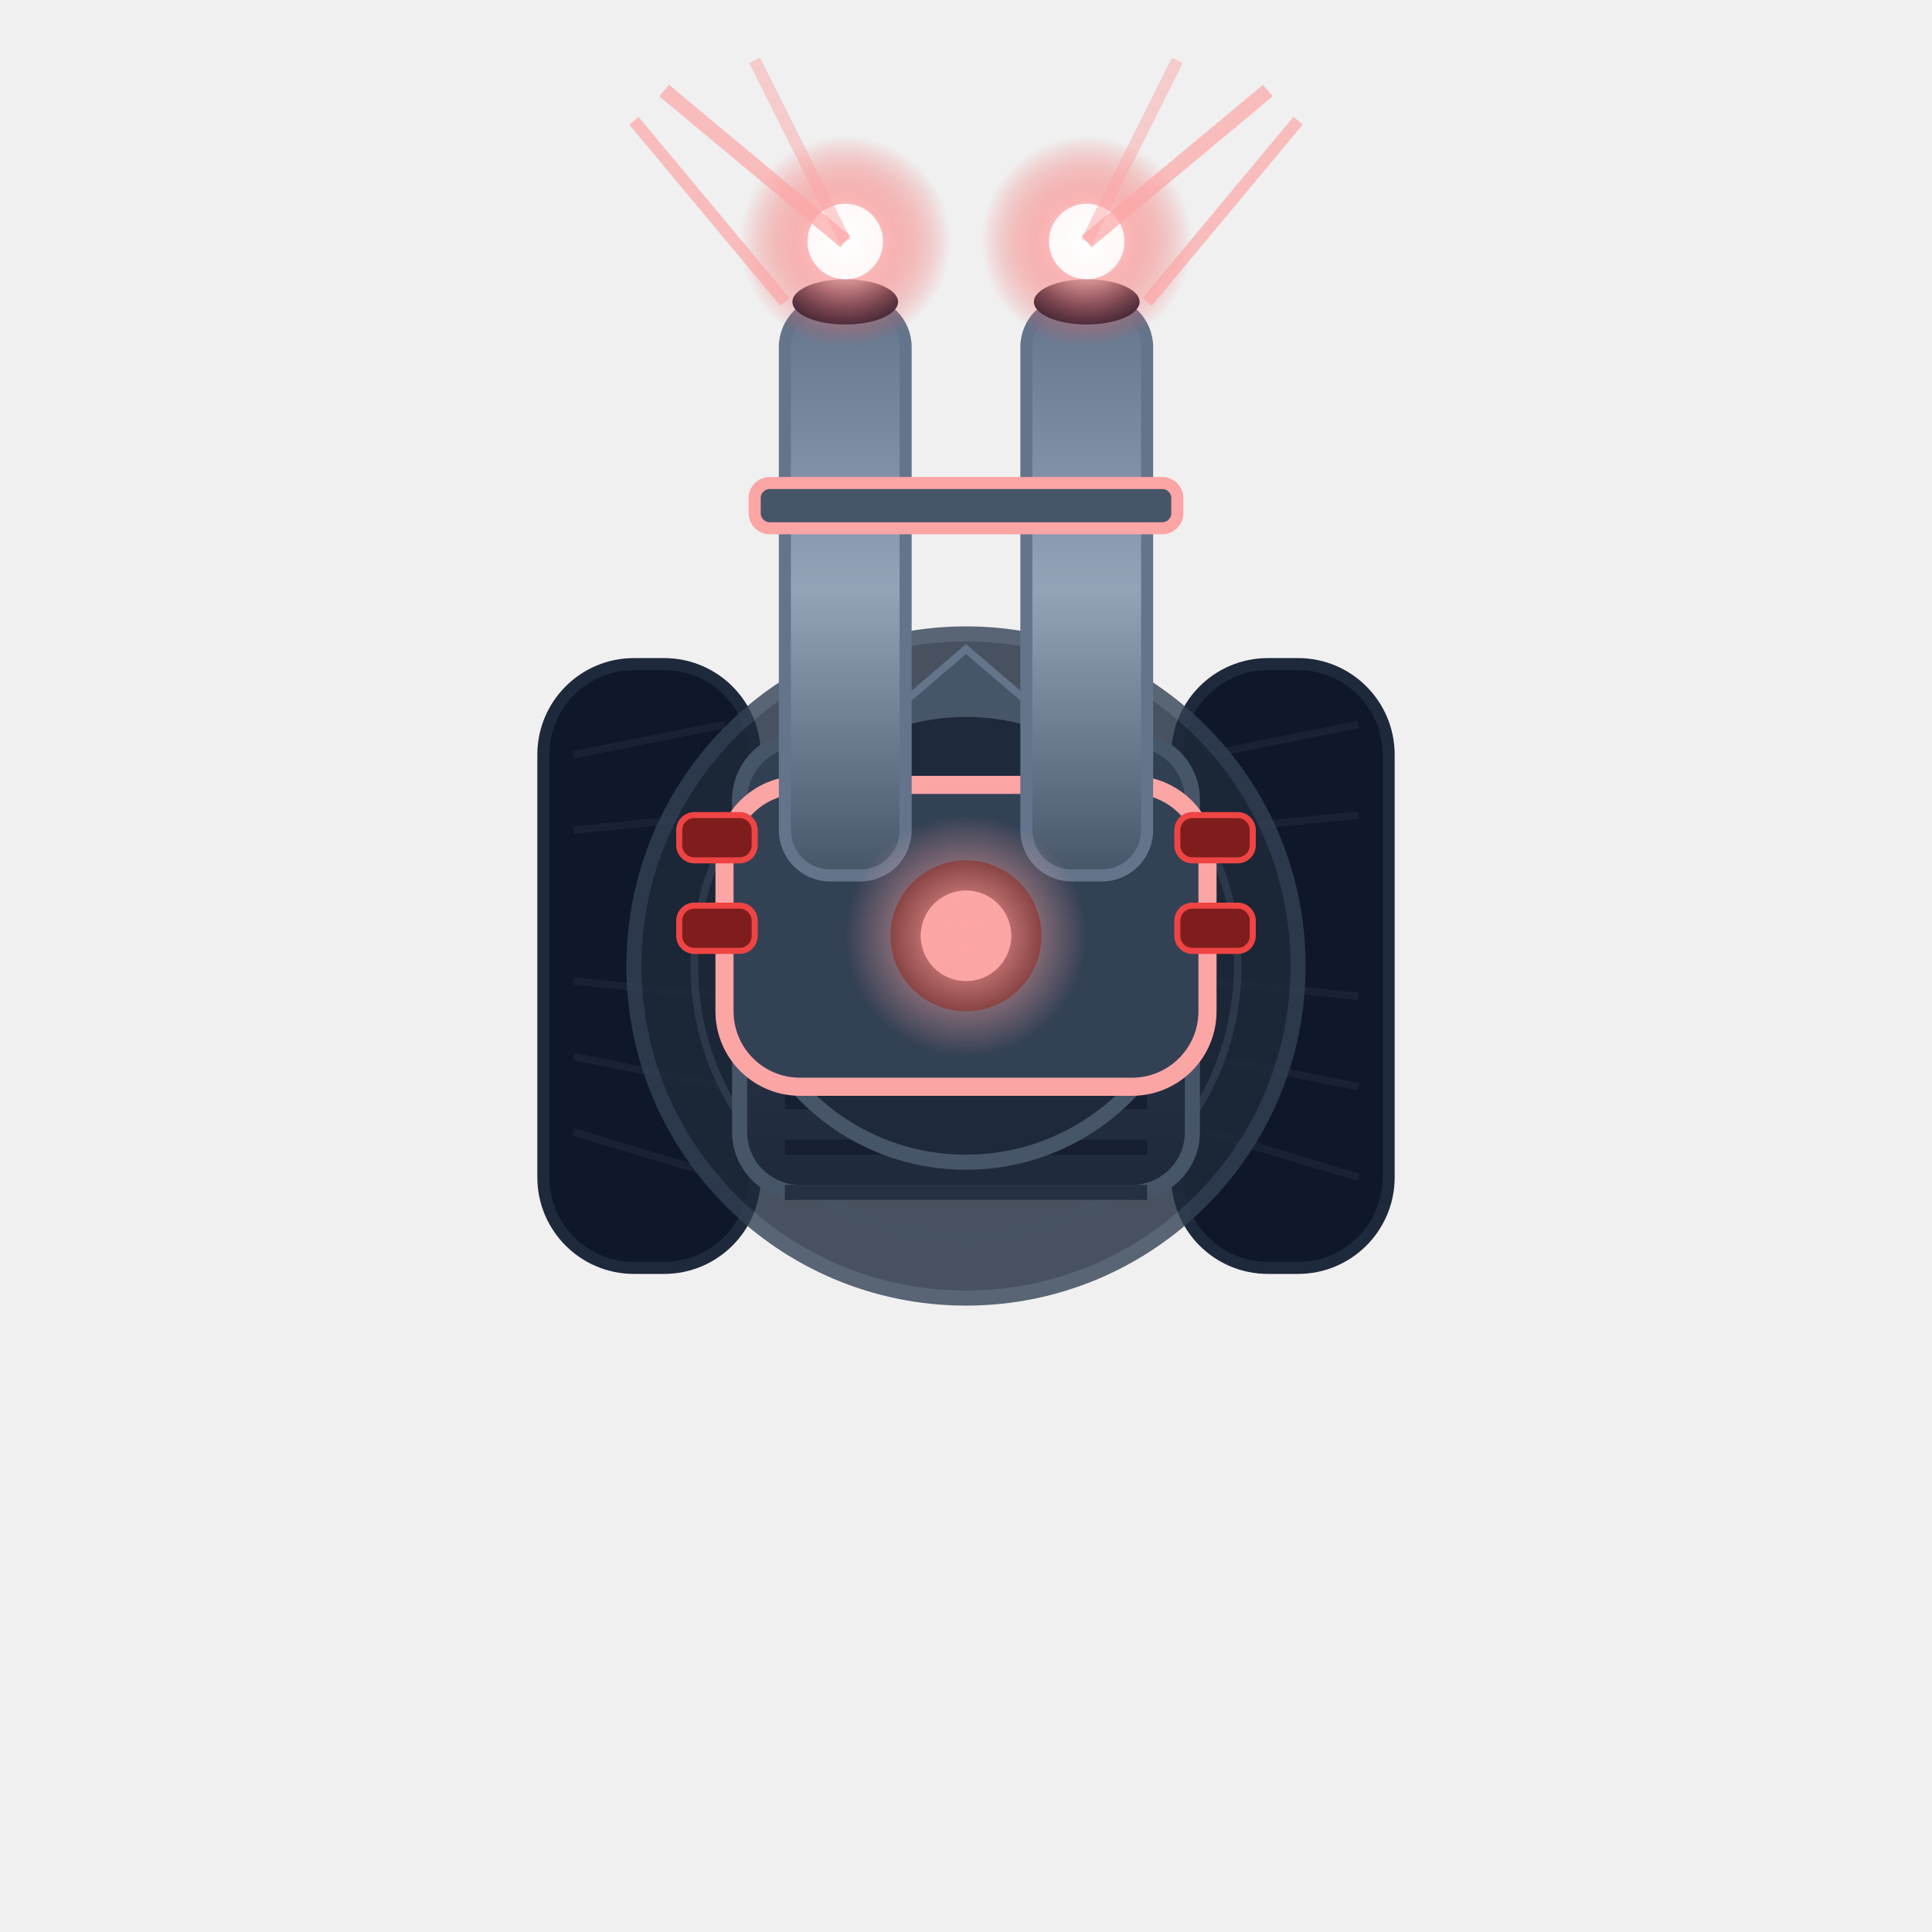
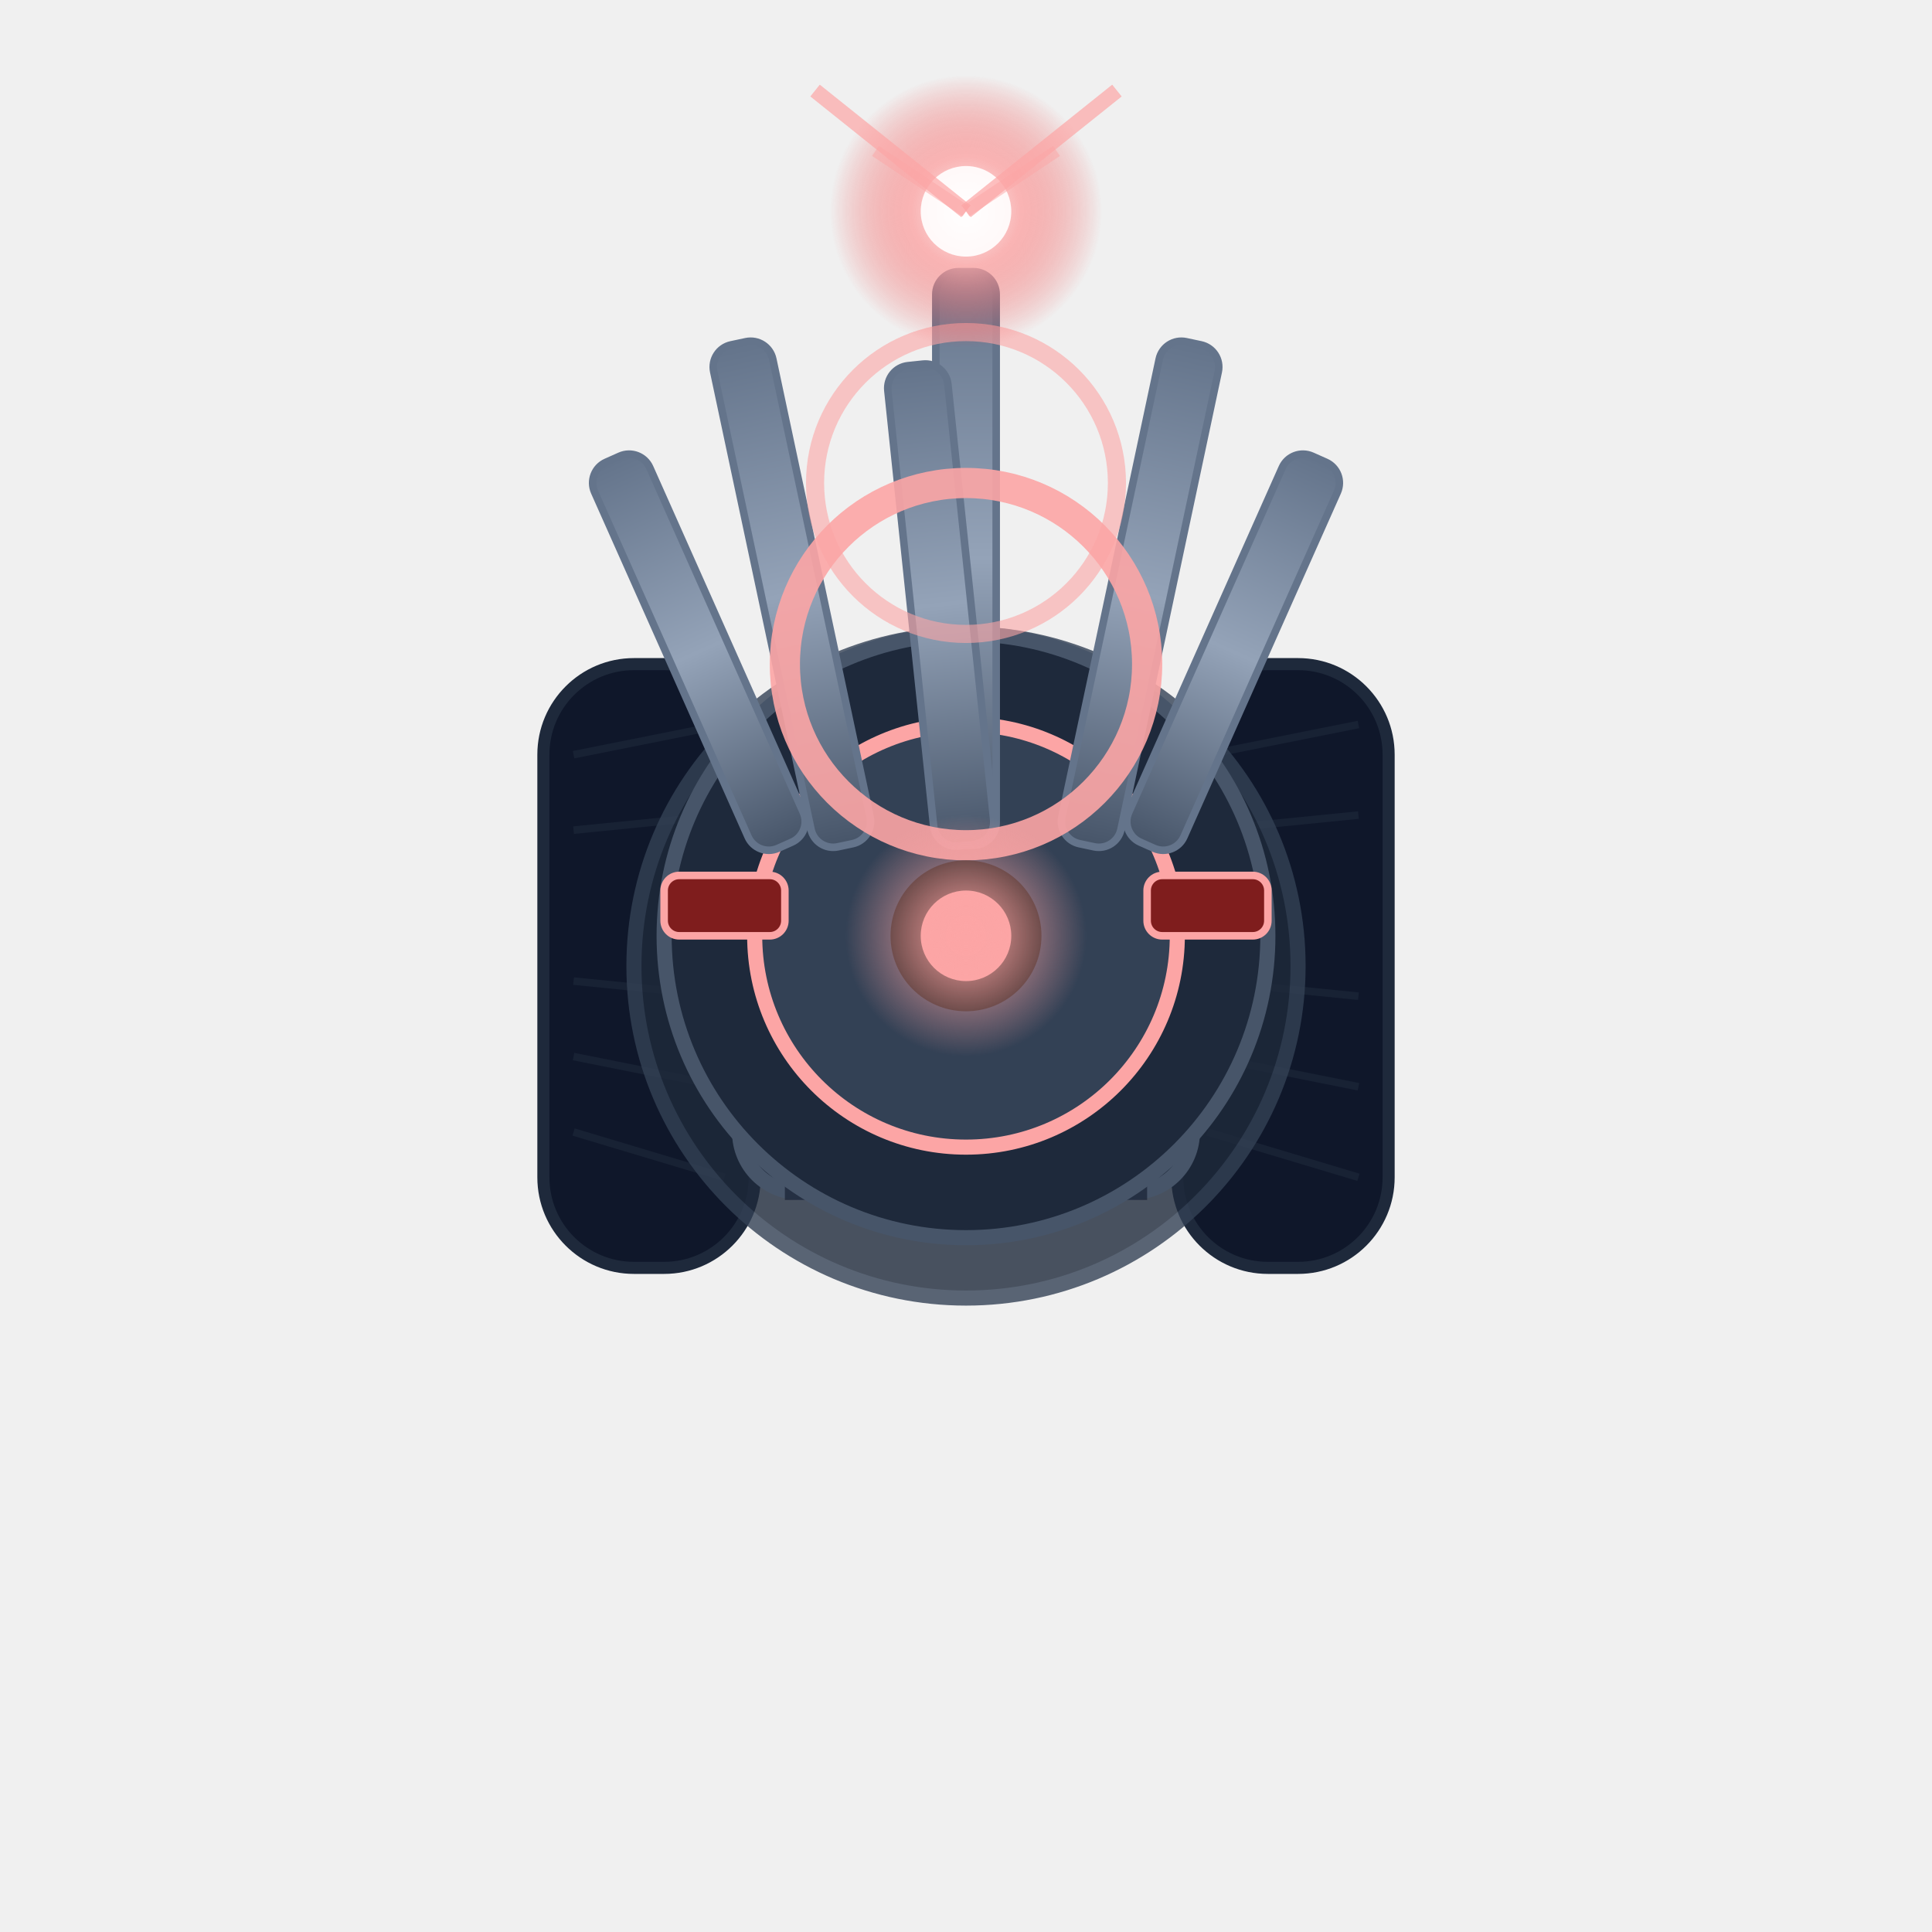
<svg xmlns="http://www.w3.org/2000/svg" viewBox="0 0 128 128">
  <defs>
-     <linearGradient id="sg-hull" x1="0" y1="0" x2="0" y2="1">
+     <linearGradient id="iw-hull" x1="0" y1="0" x2="0" y2="1">
      <stop offset="0%" stop-color="#334155" />
      <stop offset="100%" stop-color="#1e293b" />
    </linearGradient>
-     <linearGradient id="sg-barrel" x1="0" y1="1" x2="0" y2="0">
+     <linearGradient id="iw-barrel" x1="0" y1="1" x2="0" y2="0">
      <stop offset="0%" stop-color="#475569" />
      <stop offset="50%" stop-color="#94a3b8" />
      <stop offset="100%" stop-color="#64748b" />
    </linearGradient>
-     <radialGradient id="sg-glow" cx="50%" cy="50%" r="50%">
+     <radialGradient id="iw-glow" cx="50%" cy="50%" r="50%">
      <stop offset="0%" stop-color="#fca5a5" stop-opacity="1" />
      <stop offset="100%" stop-color="#fca5a5" stop-opacity="0" />
    </radialGradient>
-     <radialGradient id="sg-muzzle" cx="50%" cy="50%" r="50%">
+     <radialGradient id="iw-muzzle" cx="50%" cy="50%" r="50%">
      <stop offset="0%" stop-color="#ffffff" stop-opacity="1" />
      <stop offset="40%" stop-color="#fca5a5" stop-opacity="0.8" />
      <stop offset="100%" stop-color="#ef4444" stop-opacity="0" />
    </radialGradient>
  </defs>
  <rect x="36" y="44" width="14" height="40" rx="6" fill="#0f172a" stroke="#1e293b" stroke-width="0.8" />
  <line x1="38" y1="50" x2="48" y2="48" stroke="#1e293b" stroke-width="0.5" opacity="0.6" />
  <line x1="38" y1="55" x2="48" y2="54" stroke="#1e293b" stroke-width="0.5" opacity="0.6" />
  <line x1="38" y1="65" x2="48" y2="66" stroke="#1e293b" stroke-width="0.5" opacity="0.6" />
  <line x1="38" y1="70" x2="48" y2="72" stroke="#1e293b" stroke-width="0.5" opacity="0.6" />
  <line x1="38" y1="75" x2="48" y2="78" stroke="#1e293b" stroke-width="0.5" opacity="0.6" />
  <rect x="78" y="44" width="14" height="40" rx="6" fill="#0f172a" stroke="#1e293b" stroke-width="0.8" />
  <line x1="80" y1="50" x2="90" y2="48" stroke="#1e293b" stroke-width="0.5" opacity="0.6" />
  <line x1="80" y1="55" x2="90" y2="54" stroke="#1e293b" stroke-width="0.5" opacity="0.6" />
  <line x1="80" y1="65" x2="90" y2="66" stroke="#1e293b" stroke-width="0.5" opacity="0.6" />
  <line x1="80" y1="70" x2="90" y2="72" stroke="#1e293b" stroke-width="0.5" opacity="0.6" />
  <line x1="80" y1="75" x2="90" y2="78" stroke="#1e293b" stroke-width="0.5" opacity="0.6" />
  <circle cx="64" cy="64" r="22" fill="#1e293b" stroke="#334155" stroke-width="1" opacity="0.8" />
  <circle cx="64" cy="64" r="18" fill="none" stroke="#475569" stroke-width="0.5" opacity="0.4" />
-   <rect x="49" y="49" width="30" height="30" rx="4" fill="url(#sg-hull)" stroke="#475569" stroke-width="1" />
+   <rect x="49" y="49" width="30" height="30" rx="4" fill="url(#iw-hull)" stroke="#475569" stroke-width="1" />
  <polygon points="57,49 64,43 71,49" fill="#475569" stroke="#64748b" stroke-width="0.5" />
  <line x1="52" y1="73" x2="76" y2="73" stroke="#0f172a" stroke-width="1" opacity="0.6" />
  <line x1="52" y1="76" x2="76" y2="76" stroke="#0f172a" stroke-width="1" opacity="0.6" />
  <line x1="52" y1="79" x2="76" y2="79" stroke="#0f172a" stroke-width="1" opacity="0.6" />
-   <circle cx="64" cy="62" r="15" fill="#1e293b" stroke="#475569" stroke-width="1" />
-   <rect x="48" y="52" width="32" height="20" rx="5" fill="#334155" stroke="#fca5a5" stroke-width="1.2" />
-   <rect x="52" y="20" width="8" height="38" rx="3" fill="url(#sg-barrel)" stroke="#64748b" stroke-width="0.8" />
-   <rect x="68" y="20" width="8" height="38" rx="3" fill="url(#sg-barrel)" stroke="#64748b" stroke-width="0.8" />
-   <ellipse cx="56" cy="20" rx="3.5" ry="1.5" fill="#0f172a" />
-   <ellipse cx="72" cy="20" rx="3.5" ry="1.5" fill="#0f172a" />
-   <circle cx="56" cy="16" r="7" fill="url(#sg-muzzle)" />
-   <circle cx="56" cy="16" r="2.5" fill="#ffffff" opacity="0.9" />
-   <circle cx="72" cy="16" r="7" fill="url(#sg-muzzle)" />
-   <circle cx="72" cy="16" r="2.5" fill="#ffffff" opacity="0.9" />
-   <line x1="56" y1="16" x2="44" y2="6" stroke="#fca5a5" stroke-width="1" opacity="0.7" />
-   <line x1="56" y1="16" x2="50" y2="4" stroke="#fca5a5" stroke-width="0.8" opacity="0.5" />
-   <line x1="72" y1="16" x2="84" y2="6" stroke="#fca5a5" stroke-width="1" opacity="0.7" />
-   <line x1="72" y1="16" x2="78" y2="4" stroke="#fca5a5" stroke-width="0.8" opacity="0.5" />
-   <rect x="50" y="32" width="28" height="3" rx="1" fill="#475569" stroke="#fca5a5" stroke-width="0.8" />
-   <rect x="78" y="54" width="5" height="3" rx="1" fill="#7f1d1d" stroke="#ef4444" stroke-width="0.4" />
-   <rect x="78" y="60" width="5" height="3" rx="1" fill="#7f1d1d" stroke="#ef4444" stroke-width="0.4" />
-   <rect x="45" y="54" width="5" height="3" rx="1" fill="#7f1d1d" stroke="#ef4444" stroke-width="0.4" />
-   <rect x="45" y="60" width="5" height="3" rx="1" fill="#7f1d1d" stroke="#ef4444" stroke-width="0.4" />
-   <line x1="52" y1="20" x2="42" y2="8" stroke="#fca5a5" stroke-width="0.8" opacity="0.7" />
-   <line x1="76" y1="20" x2="86" y2="8" stroke="#fca5a5" stroke-width="0.8" opacity="0.7" />
-   <circle cx="64" cy="62" r="5" fill="#450a0a" />
+   <circle cx="64" cy="62" r="20" fill="#1e293b" stroke="#475569" stroke-width="1" />
+   <circle cx="64" cy="62" r="14" fill="#334155" stroke="#fca5a5" stroke-width="1" />
+   <rect x="62" y="18" width="4" height="38" rx="1.5" fill="url(#iw-barrel)" stroke="#64748b" stroke-width="0.5" />
+   <rect x="70" y="22" width="4" height="34" rx="1.5" fill="url(#iw-barrel)" stroke="#64748b" stroke-width="0.5" transform="rotate(12, 72, 56)" />
+   <rect x="74" y="28" width="4" height="28" rx="1.5" fill="url(#iw-barrel)" stroke="#64748b" stroke-width="0.5" transform="rotate(24, 76, 56)" />
+   <rect x="62" y="24" width="4" height="32" rx="1.5" fill="url(#iw-barrel)" stroke="#64748b" stroke-width="0.5" transform="rotate(-6, 64, 56)" />
+   <rect x="54" y="22" width="4" height="34" rx="1.5" fill="url(#iw-barrel)" stroke="#64748b" stroke-width="0.5" transform="rotate(-12, 56, 56)" />
+   <rect x="50" y="28" width="4" height="28" rx="1.5" fill="url(#iw-barrel)" stroke="#64748b" stroke-width="0.5" transform="rotate(-24, 52, 56)" />
+   <circle cx="64" cy="44" r="12" fill="none" stroke="#fca5a5" stroke-width="2" opacity="0.9" />
+   <circle cx="64" cy="32" r="10" fill="none" stroke="#fca5a5" stroke-width="1.2" opacity="0.6" />
+   <circle cx="64" cy="14" r="9" fill="url(#iw-muzzle)" />
+   <circle cx="64" cy="14" r="3" fill="#ffffff" opacity="0.9" />
+   <line x1="64" y1="14" x2="54" y2="6" stroke="#fca5a5" stroke-width="1" opacity="0.7" />
+   <line x1="64" y1="14" x2="74" y2="6" stroke="#fca5a5" stroke-width="1" opacity="0.7" />
+   <line x1="64" y1="14" x2="58" y2="10" stroke="#fca5a5" stroke-width="0.8" opacity="0.5" />
+   <line x1="64" y1="14" x2="70" y2="10" stroke="#fca5a5" stroke-width="0.8" opacity="0.5" />
+   <circle cx="64" cy="62" r="5" fill="#1c1917" />
  <circle cx="64" cy="62" r="3" fill="#fca5a5" opacity="1" />
-   <circle cx="64" cy="62" r="8" fill="url(#sg-glow)" />
+   <circle cx="64" cy="62" r="8" fill="url(#iw-glow)" />
+   <rect x="76" y="58" width="8" height="4" rx="1" fill="#7f1d1d" stroke="#fca5a5" stroke-width="0.5" opacity="1" />
+   <rect x="44" y="58" width="8" height="4" rx="1" fill="#7f1d1d" stroke="#fca5a5" stroke-width="0.5" opacity="1" />
</svg>
